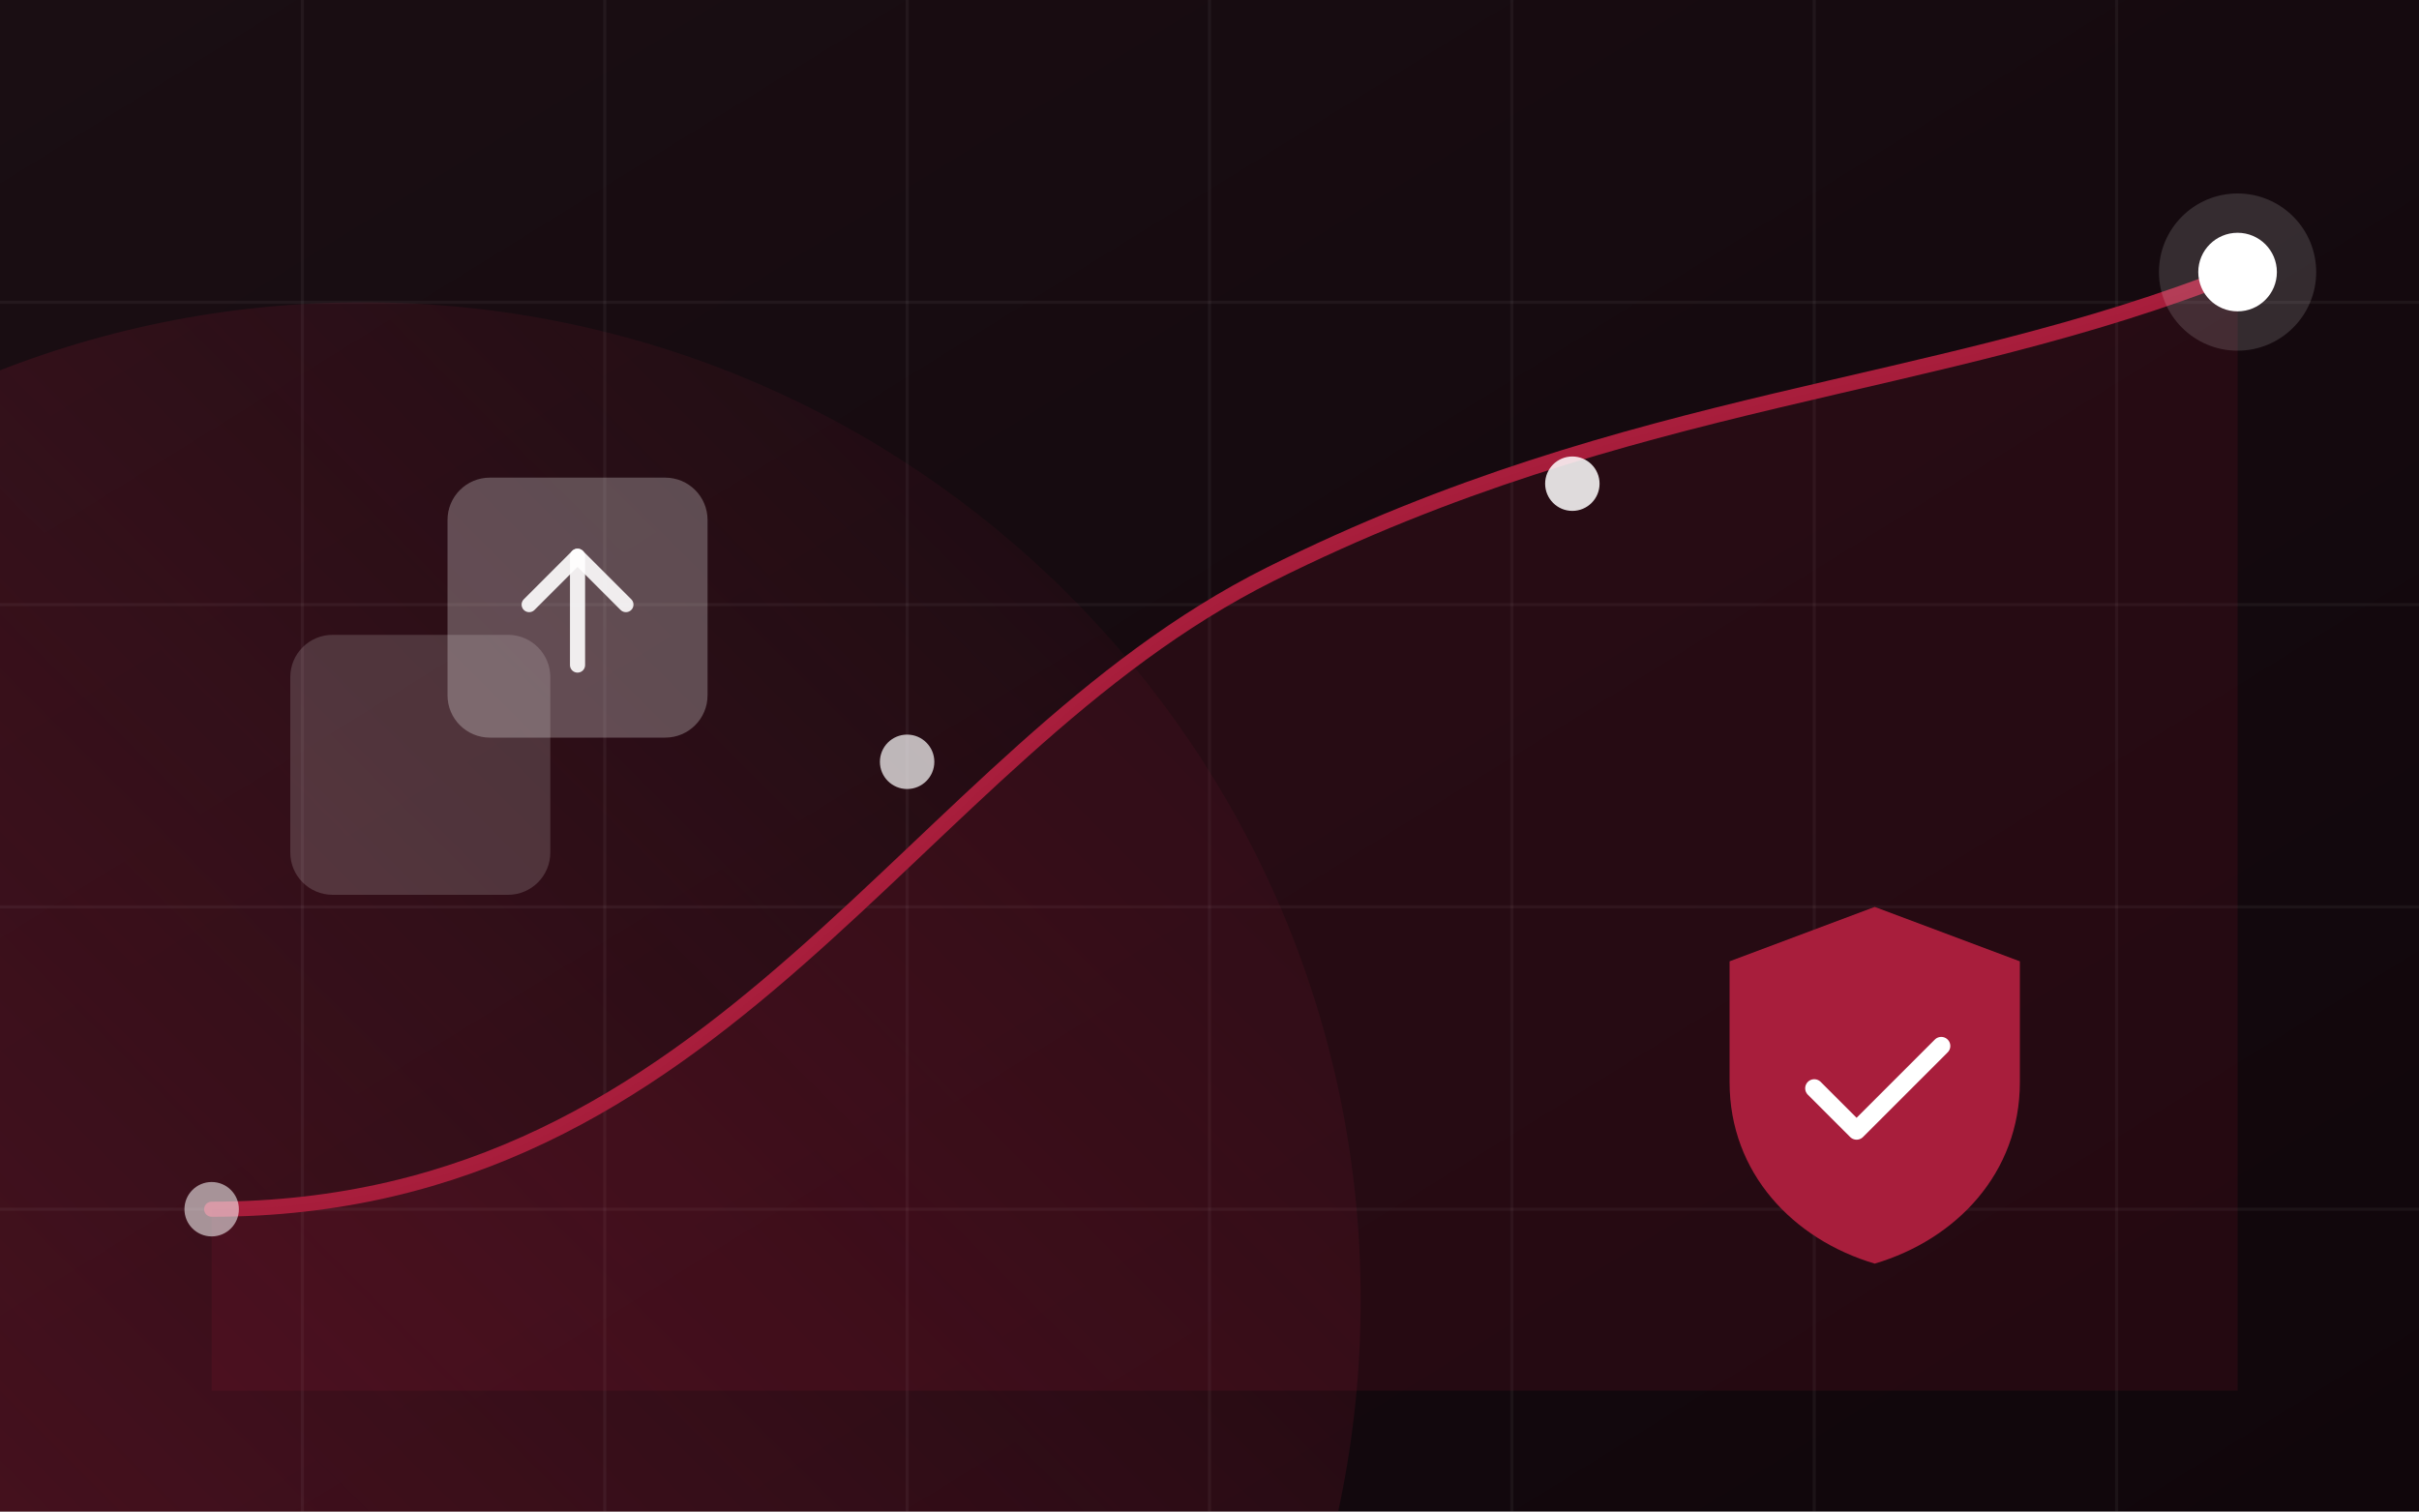
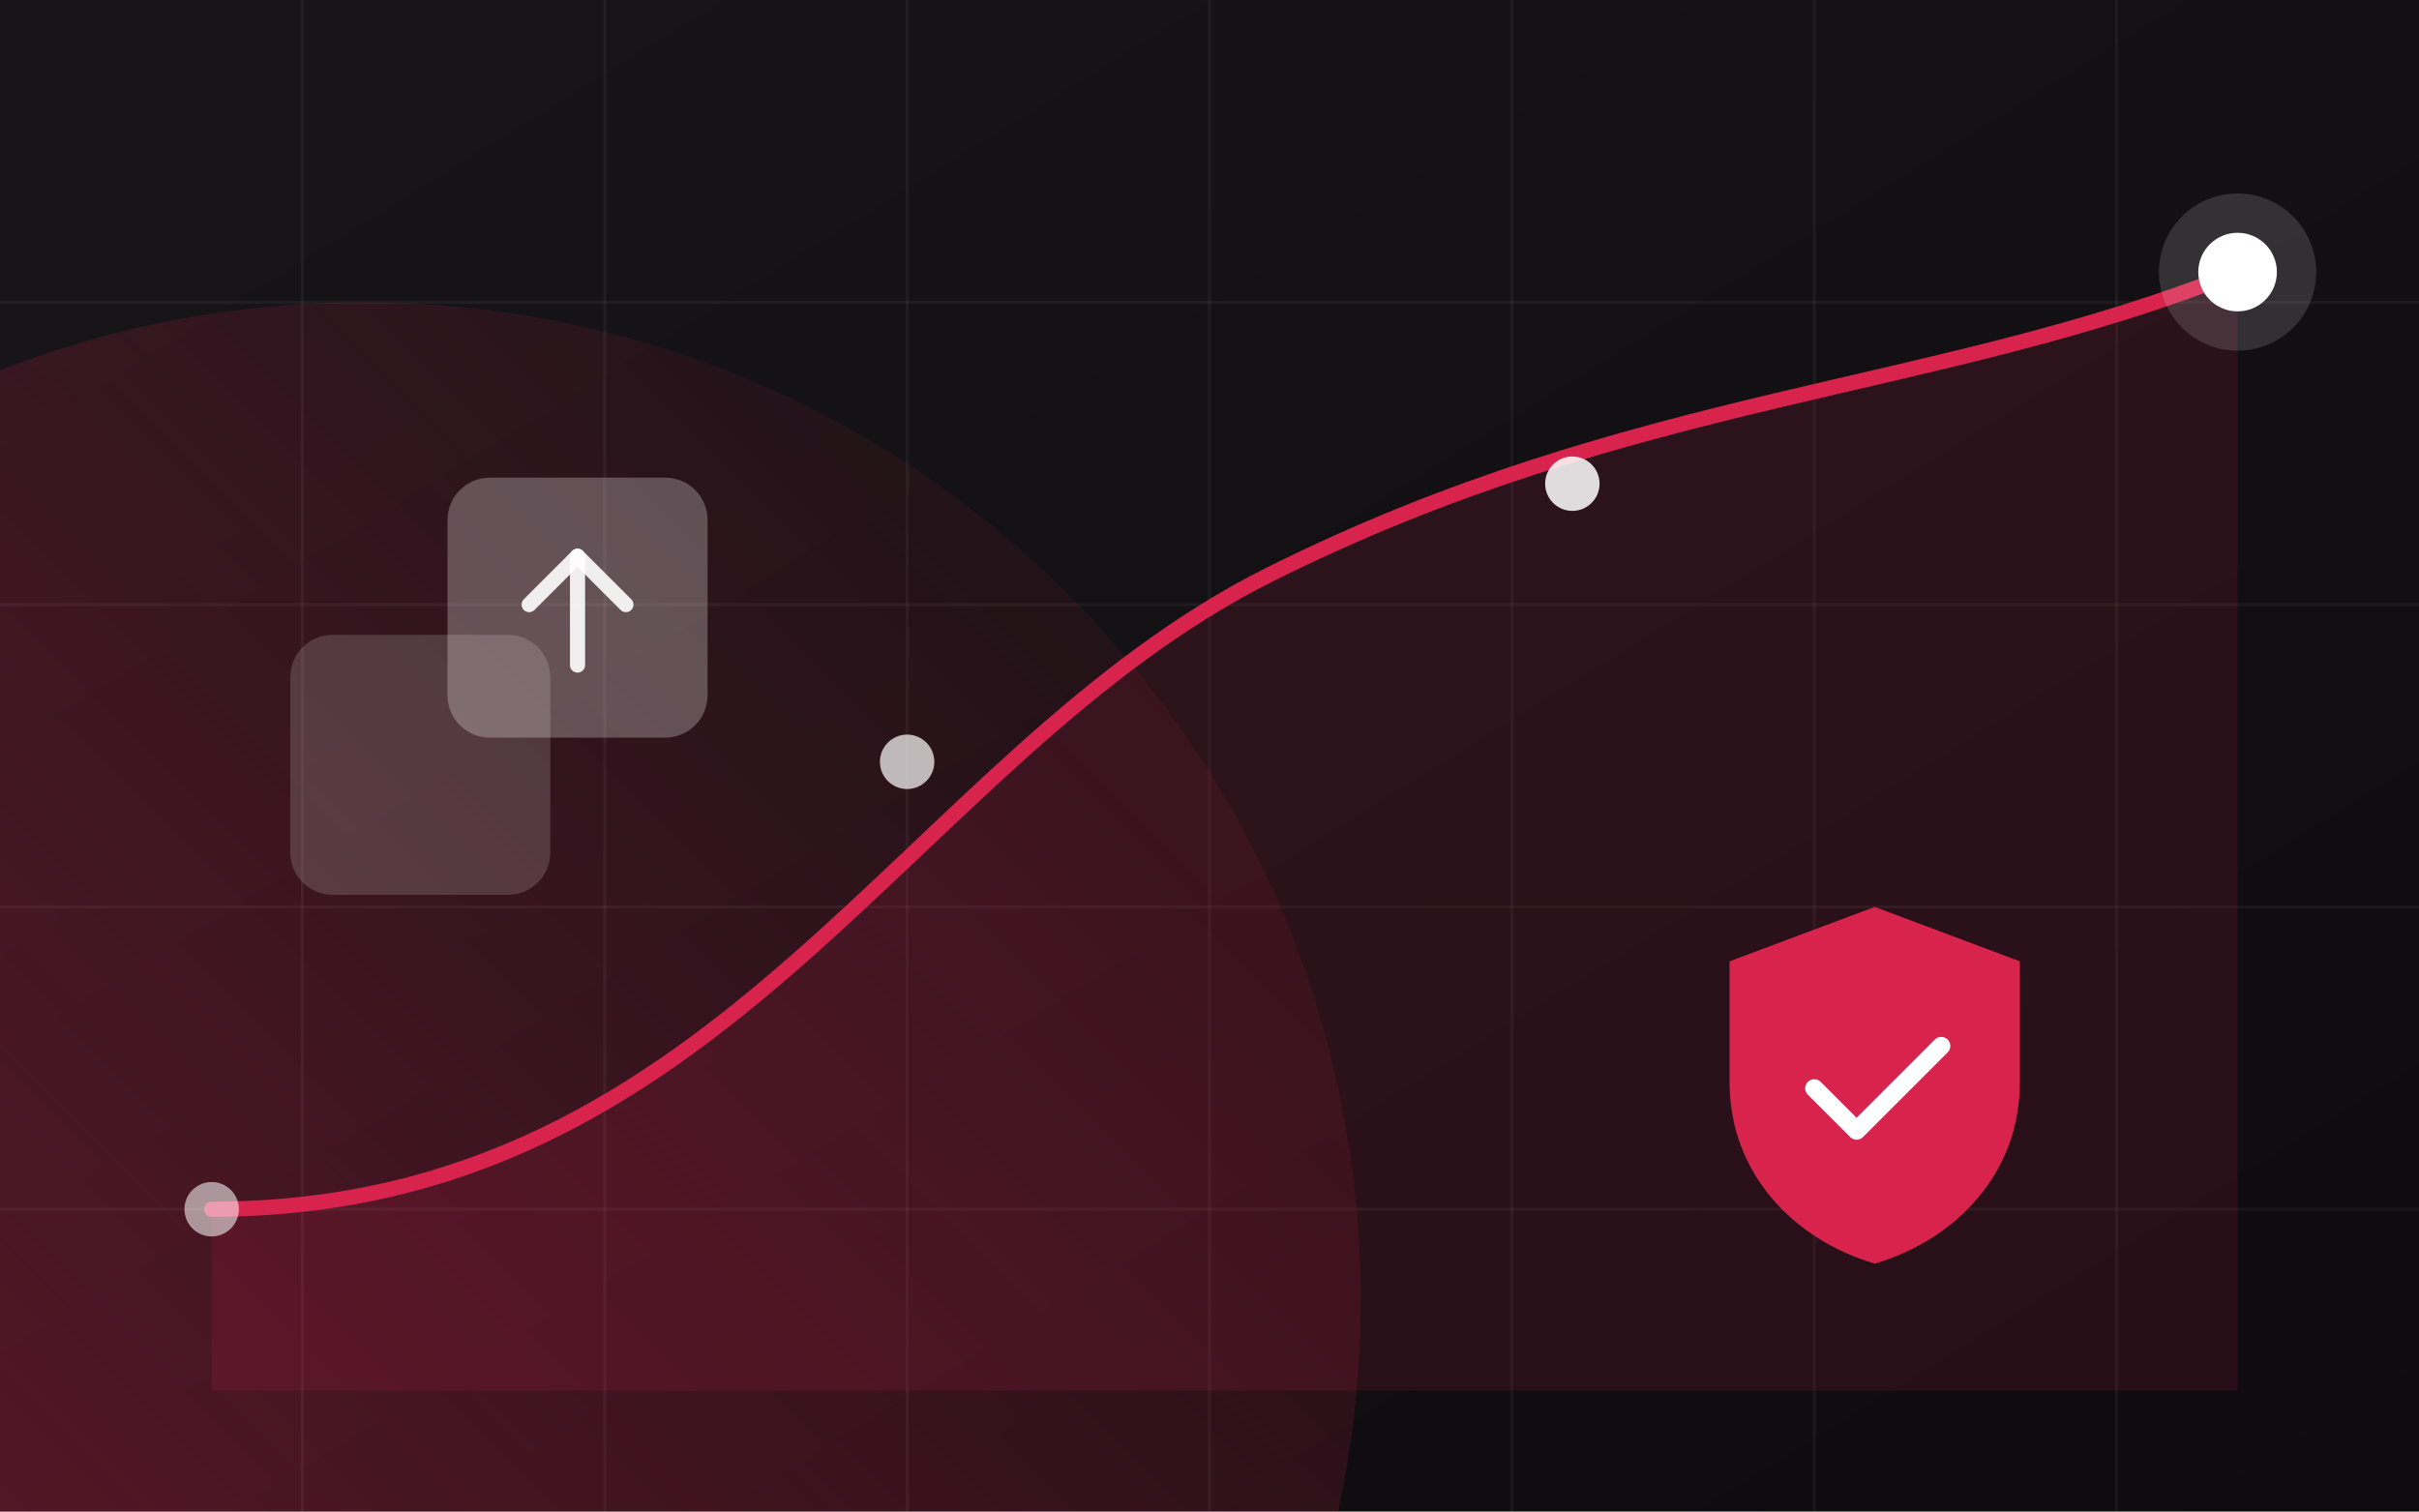
<svg xmlns="http://www.w3.org/2000/svg" viewBox="0 0 800 500" width="800" height="500" role="img">
  <defs>
    <linearGradient id="bg2" x1="0" y1="0" x2="1" y2="1">
-       <stop offset="0%" stop-color="#1A0E13" />
-       <stop offset="100%" stop-color="#10060B" />
+       <stop offset="0%" stop-color="#171518" />
+       <stop offset="100%" stop-color="#0D0B0D" />
    </linearGradient>
    <linearGradient id="bglow" x1="0" y1="1" x2="1" y2="0">
-       <stop offset="0%" stop-color="#A81E3C" stop-opacity="0.5" />
-       <stop offset="100%" stop-color="#A81E3C" stop-opacity="0" />
+       <stop offset="0%" stop-color="#D8244D" stop-opacity="0.5" />
+       <stop offset="100%" stop-color="#D8244D" stop-opacity="0" />
    </linearGradient>
    <clipPath id="bclip">
      <rect width="800" height="500" />
    </clipPath>
  </defs>
  <g clip-path="url(#bclip)">
    <rect width="800" height="500" fill="url(#bg2)" />
    <circle cx="120" cy="430" r="330" fill="url(#bglow)" />
    <g stroke="#FFFFFF" stroke-opacity="0.05" stroke-width="1">
      <path d="M0 100H800M0 200H800M0 300H800M0 400H800" />
      <path d="M100 0V500M200 0V500M300 0V500M400 0V500M500 0V500M600 0V500M700 0V500" />
    </g>
-     <path d="M70 400 C 240 400, 300 250, 420 190 S 640 130, 740 90" stroke="#A81E3C" stroke-width="5" fill="none" stroke-linecap="round" />
-     <path d="M70 400 C 240 400, 300 250, 420 190 S 640 130, 740 90 L740 460 L70 460 Z" fill="#A81E3C" fill-opacity="0.13" />
+     <path d="M70 400 C 240 400, 300 250, 420 190 S 640 130, 740 90" stroke="#D8244D" stroke-width="5" fill="none" stroke-linecap="round" />
+     <path d="M70 400 C 240 400, 300 250, 420 190 S 640 130, 740 90 L740 460 L70 460 Z" fill="#D8244D" fill-opacity="0.13" />
    <g>
      <circle cx="70" cy="400" r="9" fill="#FFFFFF" fill-opacity="0.55" />
      <circle cx="300" cy="252" r="9" fill="#FFFFFF" fill-opacity="0.7" />
      <circle cx="520" cy="160" r="9" fill="#FFFFFF" fill-opacity="0.85" />
      <circle cx="740" cy="90" r="13" fill="#FFFFFF" />
      <circle cx="740" cy="90" r="26" fill="#FFFFFF" fill-opacity="0.14" />
    </g>
    <g transform="translate(96 150)">
      <rect x="0" y="60" width="86" height="86" rx="14" fill="#FFFFFF" fill-opacity="0.16" />
      <rect x="52" y="8" width="86" height="86" rx="14" fill="#FFFFFF" fill-opacity="0.26" />
      <g transform="translate(52 8)" fill="none" stroke="#FFFFFF" stroke-opacity="0.9" stroke-width="5" stroke-linecap="round" stroke-linejoin="round">
        <path d="M43 62V26" />
        <path d="M27 42 43 26 59 42" />
      </g>
    </g>
    <g transform="translate(560 300)">
-       <path d="M60 0 108 18v40c0 30-21 52-48 60-27-8-48-30-48-60V18Z" fill="#A81E3C" />
+       <path d="M60 0 108 18v40c0 30-21 52-48 60-27-8-48-30-48-60V18Z" fill="#D8244D" />
      <path d="M40 60l14 14 28-28" stroke="#FFFFFF" stroke-width="6" fill="none" stroke-linecap="round" stroke-linejoin="round" />
    </g>
  </g>
</svg>
